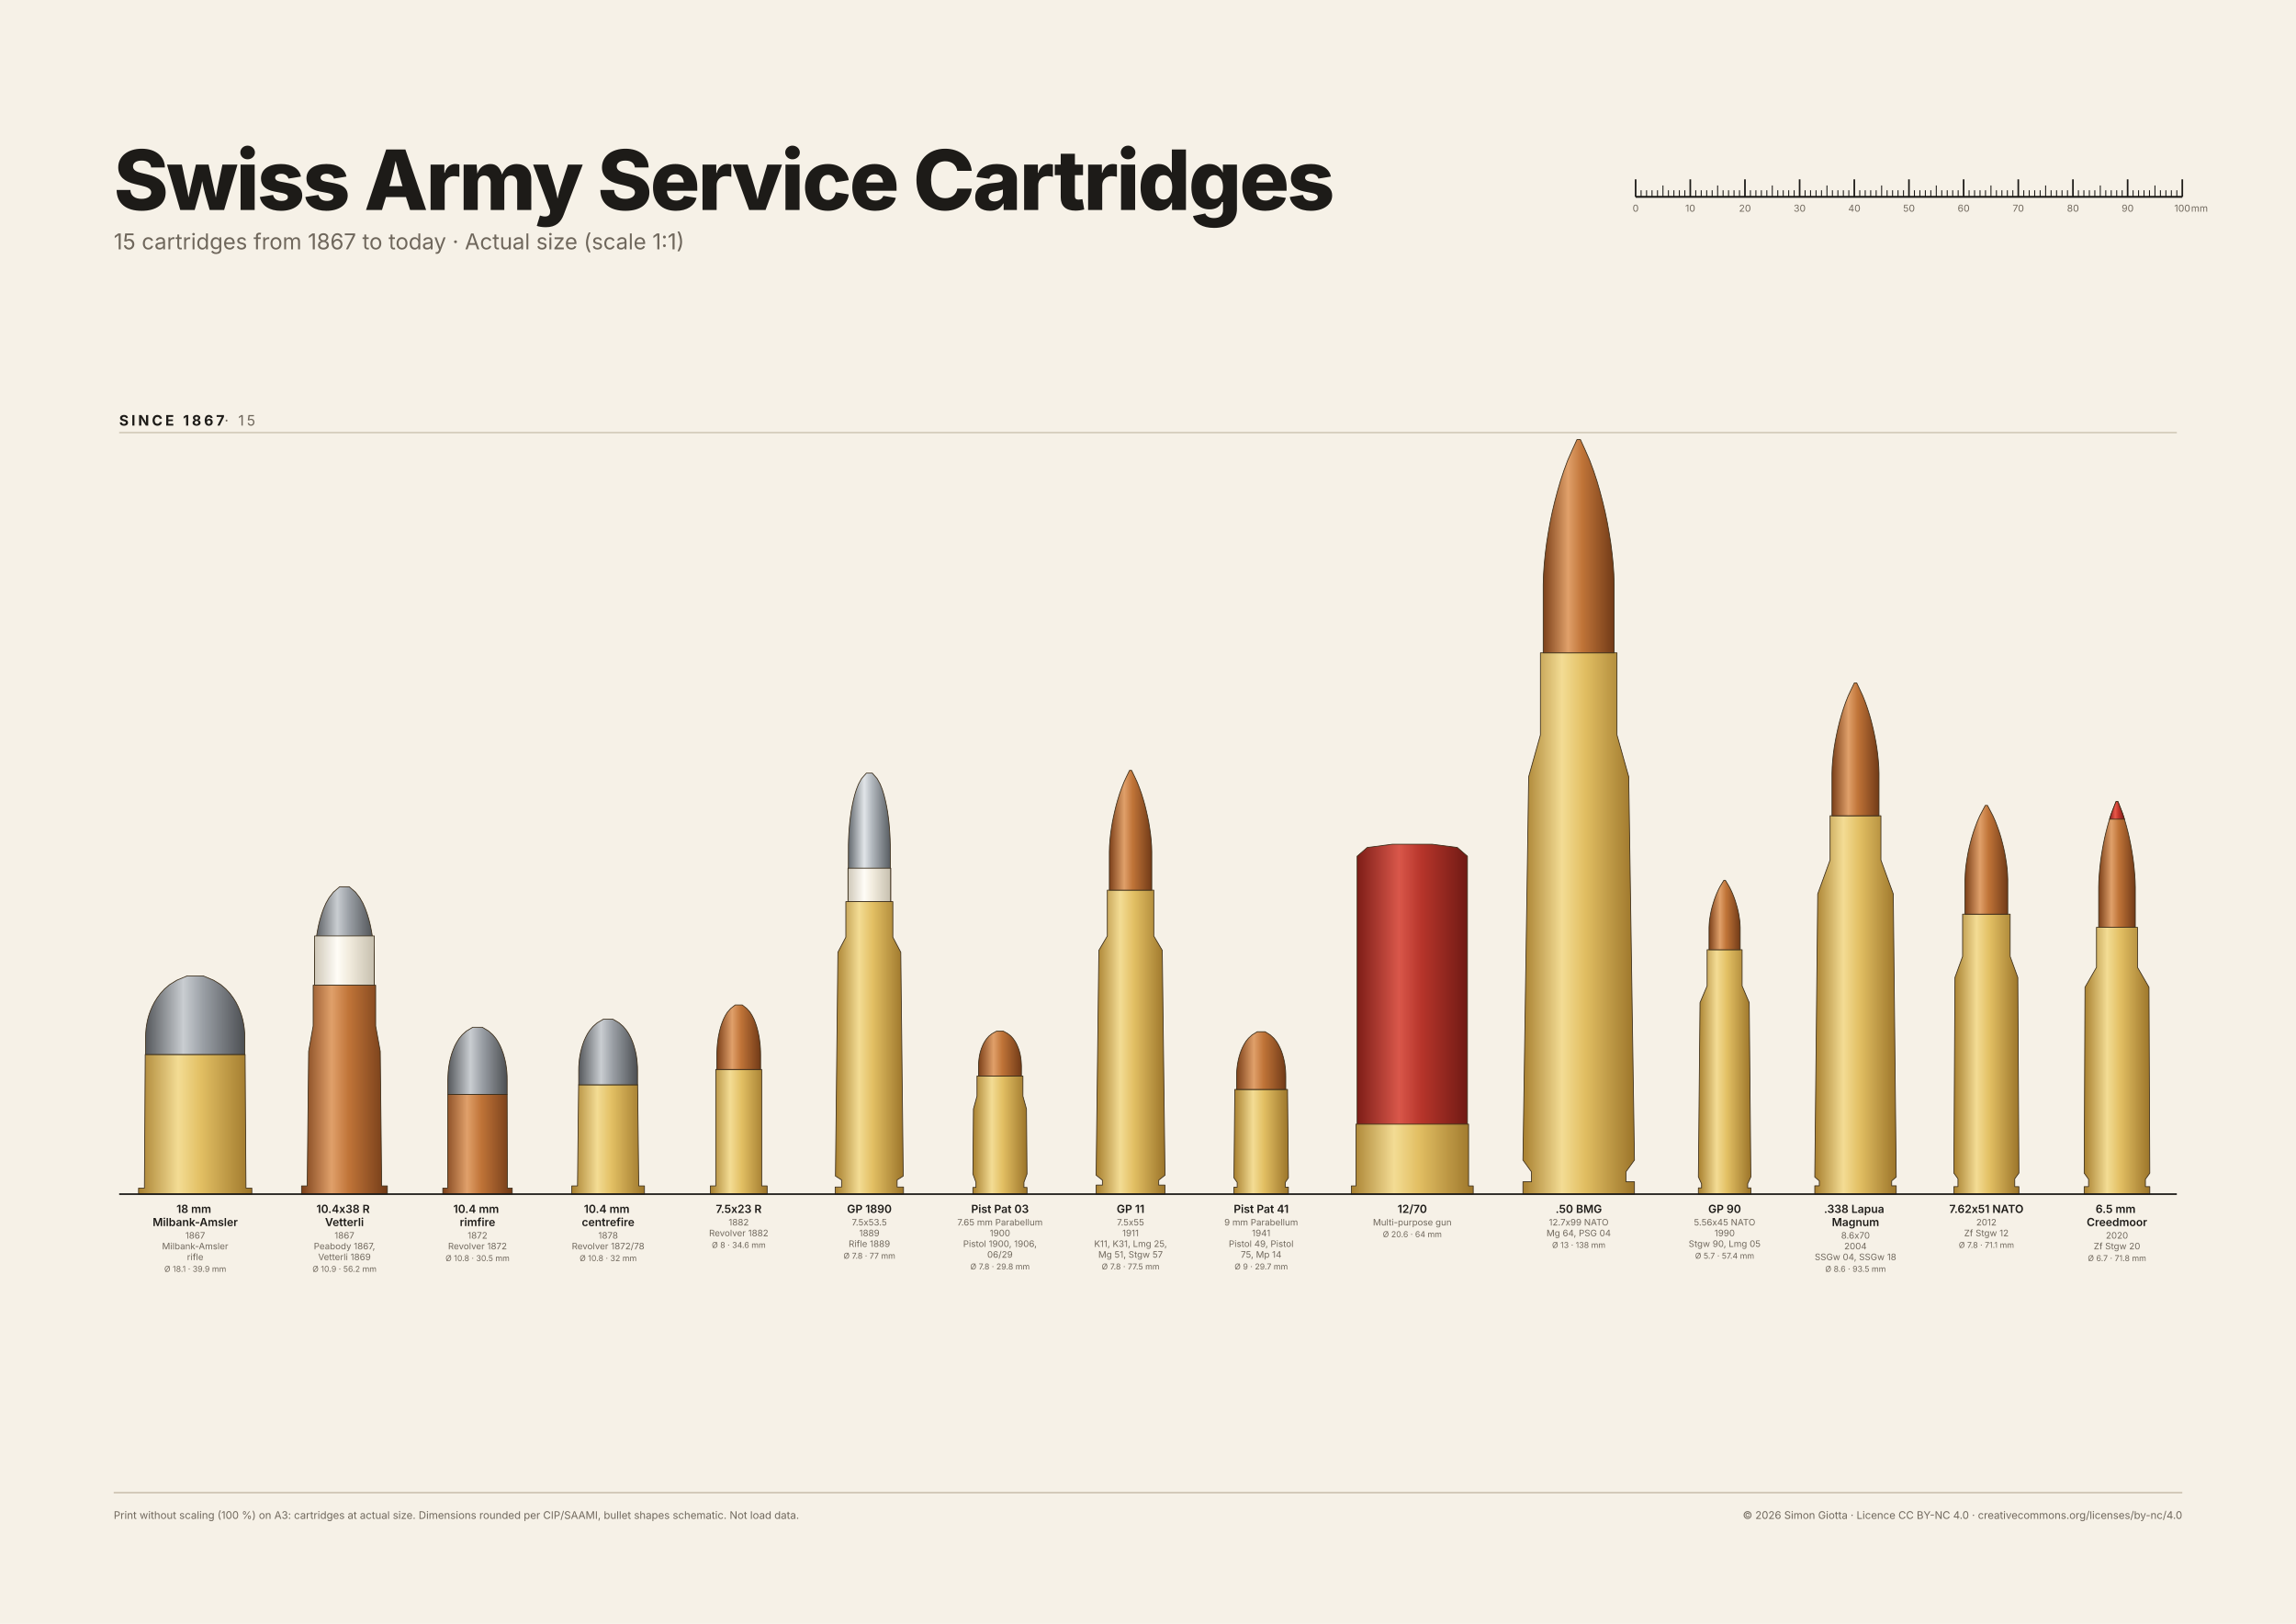
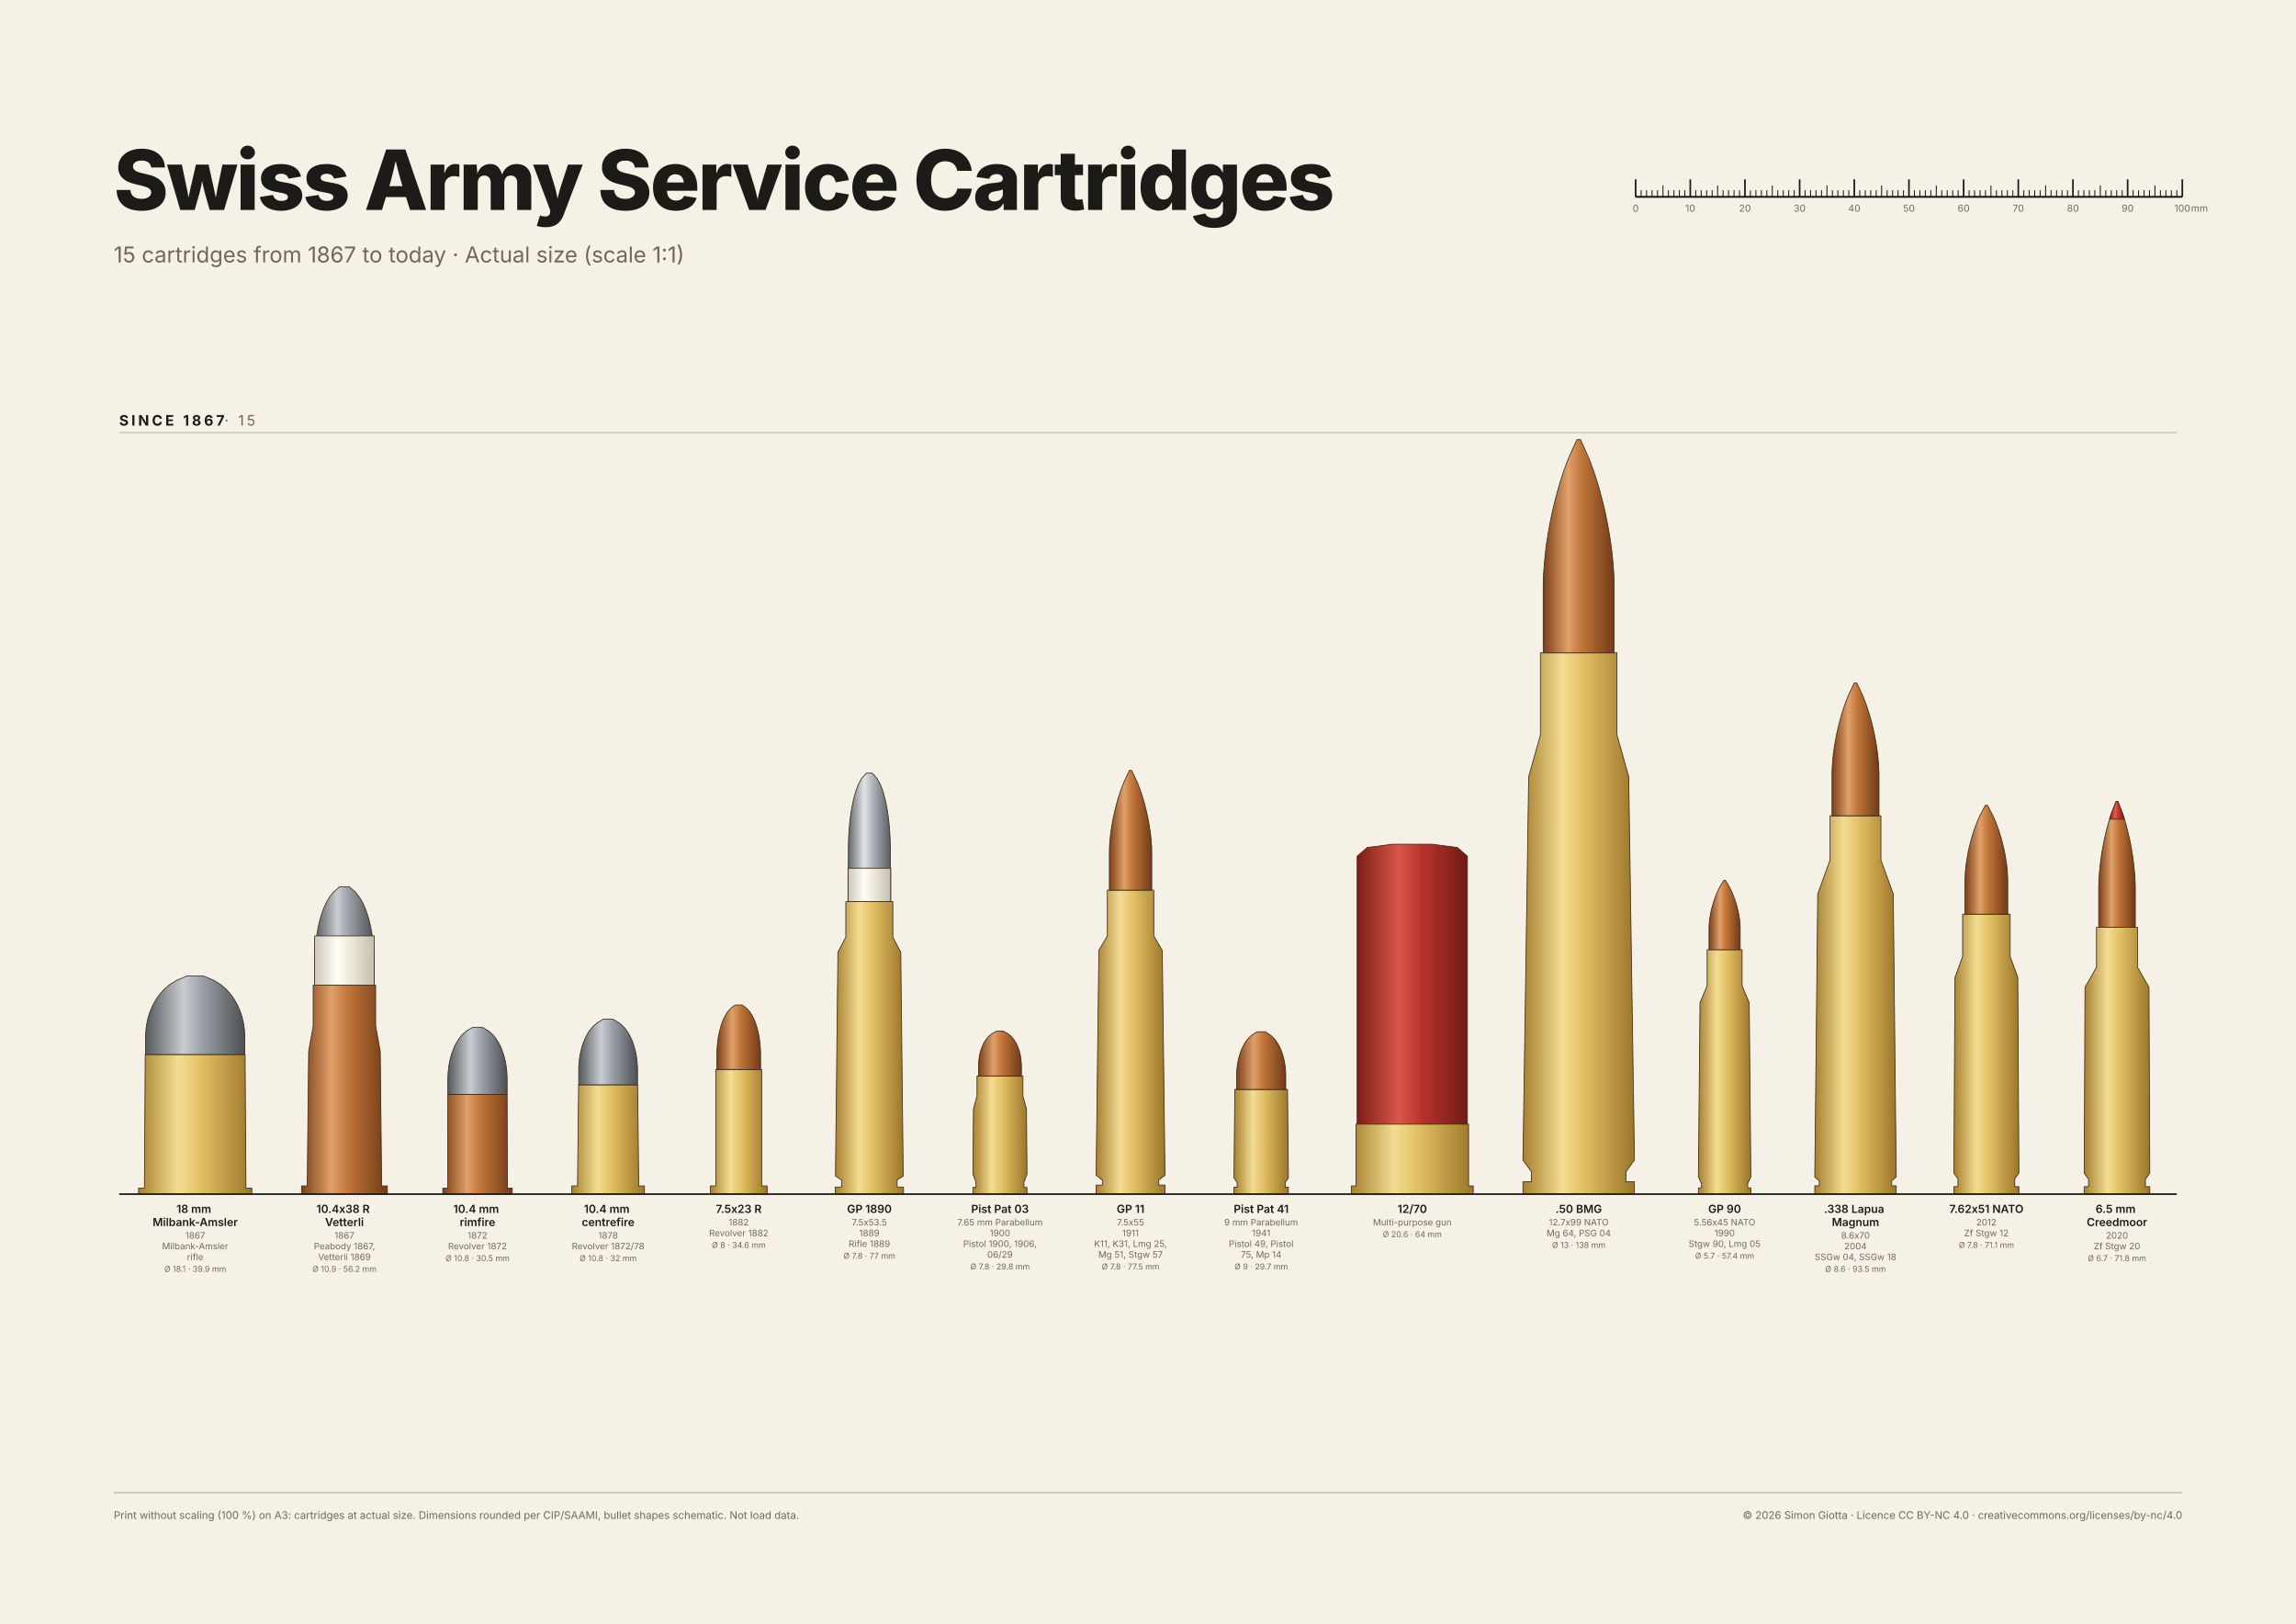
<svg xmlns="http://www.w3.org/2000/svg" width="420mm" height="297mm" viewBox="0 0 420 297" font-family="Inter, 'Helvetica Neue', Arial, sans-serif">
  <defs>
    <linearGradient id="brass" x1="0" x2="1" y1="0" y2="0">
      <stop offset="0" stop-color="#a8802f" />
      <stop offset="0.35" stop-color="#f3dc94" />
      <stop offset="0.55" stop-color="#e2bf63" />
      <stop offset="1" stop-color="#9c752a" />
    </linearGradient>
    <linearGradient id="copper" x1="0" x2="1" y1="0" y2="0">
      <stop offset="0" stop-color="#7c4019" />
      <stop offset="0.35" stop-color="#e0a06a" />
      <stop offset="0.55" stop-color="#c07438" />
      <stop offset="1" stop-color="#713a17" />
    </linearGradient>
    <linearGradient id="lead" x1="0" x2="1" y1="0" y2="0">
      <stop offset="0" stop-color="#55585c" />
      <stop offset="0.38" stop-color="#c9cdd1" />
      <stop offset="0.58" stop-color="#9a9fa5" />
      <stop offset="1" stop-color="#4c4f53" />
    </linearGradient>
    <linearGradient id="steel" x1="0" x2="1" y1="0" y2="0">
      <stop offset="0" stop-color="#5f656b" />
      <stop offset="0.38" stop-color="#e1e5e8" />
      <stop offset="0.58" stop-color="#aeb4ba" />
      <stop offset="1" stop-color="#565b60" />
    </linearGradient>
    <linearGradient id="paper" x1="0" x2="1" y1="0" y2="0">
      <stop offset="0" stop-color="#cfc8b8" />
      <stop offset="0.38" stop-color="#fffdf7" />
      <stop offset="0.58" stop-color="#f1ebdd" />
      <stop offset="1" stop-color="#c6bfae" />
    </linearGradient>
    <linearGradient id="nickel" x1="0" x2="1" y1="0" y2="0">
      <stop offset="0" stop-color="#7d8084" />
      <stop offset="0.38" stop-color="#f2f3f4" />
      <stop offset="0.58" stop-color="#c9ccd0" />
      <stop offset="1" stop-color="#74777b" />
    </linearGradient>
    <linearGradient id="polymer" x1="0" x2="1" y1="0" y2="0">
      <stop offset="0" stop-color="#8a1c1c" />
      <stop offset="0.38" stop-color="#e8584a" />
      <stop offset="0.58" stop-color="#c73a2e" />
      <stop offset="1" stop-color="#7a1818" />
    </linearGradient>
    <linearGradient id="hull" x1="0" x2="1" y1="0" y2="0">
      <stop offset="0" stop-color="#7d1d17" />
      <stop offset="0.38" stop-color="#d9574a" />
      <stop offset="0.58" stop-color="#b7352b" />
      <stop offset="1" stop-color="#701a14" />
    </linearGradient>
  </defs>
  <rect width="420" height="297" fill="#f6f1e7" />
  <text x="20.8" y="38.40" font-size="15.20" font-weight="800" letter-spacing="-0.4" fill="#1d1b18">Swiss Army Service Cartridges</text>
-   <text x="20.8" y="45.60" font-size="4.00" fill="#6f675c">15 cartridges from 1867 to today · Actual size (scale 1:1)</text>
+   <text x="20.8" y="48.00" font-size="4.00" fill="#6f675c">15 cartridges from 1867 to today · Actual size (scale 1:1)</text>
  <g font-size="1.76" fill="#6f675c" text-anchor="middle">
    <line x1="299.2" x2="399.2" y1="36" y2="36" stroke="#1d1b18" stroke-width="0.35" />
    <line x1="299.200" x2="299.200" y1="36" y2="32.800" stroke="#1d1b18" stroke-width="0.3" />
    <text x="299.200" y="38.720">0</text>
    <line x1="300.200" x2="300.200" y1="36" y2="34.800" stroke="#1d1b18" stroke-width="0.18" />
    <line x1="301.200" x2="301.200" y1="36" y2="34.800" stroke="#1d1b18" stroke-width="0.18" />
    <line x1="302.200" x2="302.200" y1="36" y2="34.800" stroke="#1d1b18" stroke-width="0.18" />
    <line x1="303.200" x2="303.200" y1="36" y2="34.800" stroke="#1d1b18" stroke-width="0.18" />
    <line x1="304.200" x2="304.200" y1="36" y2="33.920" stroke="#1d1b18" stroke-width="0.18" />
    <line x1="305.200" x2="305.200" y1="36" y2="34.800" stroke="#1d1b18" stroke-width="0.18" />
    <line x1="306.200" x2="306.200" y1="36" y2="34.800" stroke="#1d1b18" stroke-width="0.18" />
    <line x1="307.200" x2="307.200" y1="36" y2="34.800" stroke="#1d1b18" stroke-width="0.18" />
    <line x1="308.200" x2="308.200" y1="36" y2="34.800" stroke="#1d1b18" stroke-width="0.18" />
    <line x1="309.200" x2="309.200" y1="36" y2="32.800" stroke="#1d1b18" stroke-width="0.3" />
    <text x="309.200" y="38.720">10</text>
    <line x1="310.200" x2="310.200" y1="36" y2="34.800" stroke="#1d1b18" stroke-width="0.18" />
    <line x1="311.200" x2="311.200" y1="36" y2="34.800" stroke="#1d1b18" stroke-width="0.18" />
    <line x1="312.200" x2="312.200" y1="36" y2="34.800" stroke="#1d1b18" stroke-width="0.18" />
    <line x1="313.200" x2="313.200" y1="36" y2="34.800" stroke="#1d1b18" stroke-width="0.18" />
    <line x1="314.200" x2="314.200" y1="36" y2="33.920" stroke="#1d1b18" stroke-width="0.18" />
    <line x1="315.200" x2="315.200" y1="36" y2="34.800" stroke="#1d1b18" stroke-width="0.18" />
    <line x1="316.200" x2="316.200" y1="36" y2="34.800" stroke="#1d1b18" stroke-width="0.18" />
    <line x1="317.200" x2="317.200" y1="36" y2="34.800" stroke="#1d1b18" stroke-width="0.18" />
    <line x1="318.200" x2="318.200" y1="36" y2="34.800" stroke="#1d1b18" stroke-width="0.18" />
    <line x1="319.200" x2="319.200" y1="36" y2="32.800" stroke="#1d1b18" stroke-width="0.3" />
    <text x="319.200" y="38.720">20</text>
    <line x1="320.200" x2="320.200" y1="36" y2="34.800" stroke="#1d1b18" stroke-width="0.18" />
    <line x1="321.200" x2="321.200" y1="36" y2="34.800" stroke="#1d1b18" stroke-width="0.18" />
    <line x1="322.200" x2="322.200" y1="36" y2="34.800" stroke="#1d1b18" stroke-width="0.18" />
    <line x1="323.200" x2="323.200" y1="36" y2="34.800" stroke="#1d1b18" stroke-width="0.18" />
    <line x1="324.200" x2="324.200" y1="36" y2="33.920" stroke="#1d1b18" stroke-width="0.18" />
    <line x1="325.200" x2="325.200" y1="36" y2="34.800" stroke="#1d1b18" stroke-width="0.18" />
    <line x1="326.200" x2="326.200" y1="36" y2="34.800" stroke="#1d1b18" stroke-width="0.18" />
    <line x1="327.200" x2="327.200" y1="36" y2="34.800" stroke="#1d1b18" stroke-width="0.18" />
    <line x1="328.200" x2="328.200" y1="36" y2="34.800" stroke="#1d1b18" stroke-width="0.18" />
    <line x1="329.200" x2="329.200" y1="36" y2="32.800" stroke="#1d1b18" stroke-width="0.3" />
    <text x="329.200" y="38.720">30</text>
    <line x1="330.200" x2="330.200" y1="36" y2="34.800" stroke="#1d1b18" stroke-width="0.18" />
    <line x1="331.200" x2="331.200" y1="36" y2="34.800" stroke="#1d1b18" stroke-width="0.18" />
    <line x1="332.200" x2="332.200" y1="36" y2="34.800" stroke="#1d1b18" stroke-width="0.18" />
    <line x1="333.200" x2="333.200" y1="36" y2="34.800" stroke="#1d1b18" stroke-width="0.18" />
    <line x1="334.200" x2="334.200" y1="36" y2="33.920" stroke="#1d1b18" stroke-width="0.18" />
    <line x1="335.200" x2="335.200" y1="36" y2="34.800" stroke="#1d1b18" stroke-width="0.18" />
    <line x1="336.200" x2="336.200" y1="36" y2="34.800" stroke="#1d1b18" stroke-width="0.18" />
    <line x1="337.200" x2="337.200" y1="36" y2="34.800" stroke="#1d1b18" stroke-width="0.18" />
    <line x1="338.200" x2="338.200" y1="36" y2="34.800" stroke="#1d1b18" stroke-width="0.18" />
    <line x1="339.200" x2="339.200" y1="36" y2="32.800" stroke="#1d1b18" stroke-width="0.3" />
    <text x="339.200" y="38.720">40</text>
    <line x1="340.200" x2="340.200" y1="36" y2="34.800" stroke="#1d1b18" stroke-width="0.18" />
    <line x1="341.200" x2="341.200" y1="36" y2="34.800" stroke="#1d1b18" stroke-width="0.18" />
    <line x1="342.200" x2="342.200" y1="36" y2="34.800" stroke="#1d1b18" stroke-width="0.18" />
    <line x1="343.200" x2="343.200" y1="36" y2="34.800" stroke="#1d1b18" stroke-width="0.18" />
    <line x1="344.200" x2="344.200" y1="36" y2="33.920" stroke="#1d1b18" stroke-width="0.18" />
    <line x1="345.200" x2="345.200" y1="36" y2="34.800" stroke="#1d1b18" stroke-width="0.18" />
    <line x1="346.200" x2="346.200" y1="36" y2="34.800" stroke="#1d1b18" stroke-width="0.18" />
    <line x1="347.200" x2="347.200" y1="36" y2="34.800" stroke="#1d1b18" stroke-width="0.18" />
    <line x1="348.200" x2="348.200" y1="36" y2="34.800" stroke="#1d1b18" stroke-width="0.18" />
    <line x1="349.200" x2="349.200" y1="36" y2="32.800" stroke="#1d1b18" stroke-width="0.3" />
    <text x="349.200" y="38.720">50</text>
    <line x1="350.200" x2="350.200" y1="36" y2="34.800" stroke="#1d1b18" stroke-width="0.18" />
    <line x1="351.200" x2="351.200" y1="36" y2="34.800" stroke="#1d1b18" stroke-width="0.18" />
    <line x1="352.200" x2="352.200" y1="36" y2="34.800" stroke="#1d1b18" stroke-width="0.18" />
    <line x1="353.200" x2="353.200" y1="36" y2="34.800" stroke="#1d1b18" stroke-width="0.18" />
    <line x1="354.200" x2="354.200" y1="36" y2="33.920" stroke="#1d1b18" stroke-width="0.18" />
    <line x1="355.200" x2="355.200" y1="36" y2="34.800" stroke="#1d1b18" stroke-width="0.18" />
    <line x1="356.200" x2="356.200" y1="36" y2="34.800" stroke="#1d1b18" stroke-width="0.18" />
    <line x1="357.200" x2="357.200" y1="36" y2="34.800" stroke="#1d1b18" stroke-width="0.18" />
    <line x1="358.200" x2="358.200" y1="36" y2="34.800" stroke="#1d1b18" stroke-width="0.18" />
    <line x1="359.200" x2="359.200" y1="36" y2="32.800" stroke="#1d1b18" stroke-width="0.3" />
    <text x="359.200" y="38.720">60</text>
    <line x1="360.200" x2="360.200" y1="36" y2="34.800" stroke="#1d1b18" stroke-width="0.18" />
    <line x1="361.200" x2="361.200" y1="36" y2="34.800" stroke="#1d1b18" stroke-width="0.18" />
    <line x1="362.200" x2="362.200" y1="36" y2="34.800" stroke="#1d1b18" stroke-width="0.18" />
    <line x1="363.200" x2="363.200" y1="36" y2="34.800" stroke="#1d1b18" stroke-width="0.18" />
    <line x1="364.200" x2="364.200" y1="36" y2="33.920" stroke="#1d1b18" stroke-width="0.18" />
    <line x1="365.200" x2="365.200" y1="36" y2="34.800" stroke="#1d1b18" stroke-width="0.18" />
    <line x1="366.200" x2="366.200" y1="36" y2="34.800" stroke="#1d1b18" stroke-width="0.18" />
    <line x1="367.200" x2="367.200" y1="36" y2="34.800" stroke="#1d1b18" stroke-width="0.18" />
    <line x1="368.200" x2="368.200" y1="36" y2="34.800" stroke="#1d1b18" stroke-width="0.18" />
    <line x1="369.200" x2="369.200" y1="36" y2="32.800" stroke="#1d1b18" stroke-width="0.3" />
    <text x="369.200" y="38.720">70</text>
    <line x1="370.200" x2="370.200" y1="36" y2="34.800" stroke="#1d1b18" stroke-width="0.18" />
    <line x1="371.200" x2="371.200" y1="36" y2="34.800" stroke="#1d1b18" stroke-width="0.18" />
    <line x1="372.200" x2="372.200" y1="36" y2="34.800" stroke="#1d1b18" stroke-width="0.18" />
    <line x1="373.200" x2="373.200" y1="36" y2="34.800" stroke="#1d1b18" stroke-width="0.18" />
    <line x1="374.200" x2="374.200" y1="36" y2="33.920" stroke="#1d1b18" stroke-width="0.18" />
    <line x1="375.200" x2="375.200" y1="36" y2="34.800" stroke="#1d1b18" stroke-width="0.18" />
    <line x1="376.200" x2="376.200" y1="36" y2="34.800" stroke="#1d1b18" stroke-width="0.18" />
    <line x1="377.200" x2="377.200" y1="36" y2="34.800" stroke="#1d1b18" stroke-width="0.18" />
    <line x1="378.200" x2="378.200" y1="36" y2="34.800" stroke="#1d1b18" stroke-width="0.18" />
    <line x1="379.200" x2="379.200" y1="36" y2="32.800" stroke="#1d1b18" stroke-width="0.3" />
    <text x="379.200" y="38.720">80</text>
    <line x1="380.200" x2="380.200" y1="36" y2="34.800" stroke="#1d1b18" stroke-width="0.18" />
    <line x1="381.200" x2="381.200" y1="36" y2="34.800" stroke="#1d1b18" stroke-width="0.18" />
    <line x1="382.200" x2="382.200" y1="36" y2="34.800" stroke="#1d1b18" stroke-width="0.18" />
    <line x1="383.200" x2="383.200" y1="36" y2="34.800" stroke="#1d1b18" stroke-width="0.18" />
    <line x1="384.200" x2="384.200" y1="36" y2="33.920" stroke="#1d1b18" stroke-width="0.18" />
    <line x1="385.200" x2="385.200" y1="36" y2="34.800" stroke="#1d1b18" stroke-width="0.18" />
    <line x1="386.200" x2="386.200" y1="36" y2="34.800" stroke="#1d1b18" stroke-width="0.18" />
    <line x1="387.200" x2="387.200" y1="36" y2="34.800" stroke="#1d1b18" stroke-width="0.18" />
    <line x1="388.200" x2="388.200" y1="36" y2="34.800" stroke="#1d1b18" stroke-width="0.18" />
    <line x1="389.200" x2="389.200" y1="36" y2="32.800" stroke="#1d1b18" stroke-width="0.3" />
    <text x="389.200" y="38.720">90</text>
    <line x1="390.200" x2="390.200" y1="36" y2="34.800" stroke="#1d1b18" stroke-width="0.18" />
    <line x1="391.200" x2="391.200" y1="36" y2="34.800" stroke="#1d1b18" stroke-width="0.18" />
    <line x1="392.200" x2="392.200" y1="36" y2="34.800" stroke="#1d1b18" stroke-width="0.18" />
    <line x1="393.200" x2="393.200" y1="36" y2="34.800" stroke="#1d1b18" stroke-width="0.18" />
    <line x1="394.200" x2="394.200" y1="36" y2="33.920" stroke="#1d1b18" stroke-width="0.18" />
    <line x1="395.200" x2="395.200" y1="36" y2="34.800" stroke="#1d1b18" stroke-width="0.18" />
    <line x1="396.200" x2="396.200" y1="36" y2="34.800" stroke="#1d1b18" stroke-width="0.18" />
    <line x1="397.200" x2="397.200" y1="36" y2="34.800" stroke="#1d1b18" stroke-width="0.18" />
    <line x1="398.200" x2="398.200" y1="36" y2="34.800" stroke="#1d1b18" stroke-width="0.18" />
    <line x1="399.200" x2="399.200" y1="36" y2="32.800" stroke="#1d1b18" stroke-width="0.3" />
    <text x="399.200" y="38.720">100</text>
    <text x="400.80" y="38.720" text-anchor="start">mm</text>
  </g>
  <g transform="translate(25.346 178.481) scale(1.0)">
    <path d="M20.72 39.92 L20.72 38.82 L19.65 38.82 L19.49 14.38 L1.22 14.38 L1.07 38.82 L0.00 38.82 L0.00 39.92 Z" fill="url(#brass)" stroke="#3a2c18" stroke-width="0.140" stroke-linejoin="round" />
    <path d="M19.43 14.38 L19.43 11.22 L19.41 10.42 L19.34 9.61 L19.22 8.81 L19.06 8.01 L18.84 7.21 L18.56 6.41 L18.22 5.61 L17.81 4.81 L17.31 4.01 L16.71 3.20 L15.97 2.40 L15.03 1.60 L13.73 0.80 L11.81 0.00 L10.36 0.00 L8.91 0.00 L6.99 0.80 L5.69 1.60 L4.75 2.40 L4.01 3.20 L3.41 4.01 L2.91 4.81 L2.50 5.61 L2.16 6.41 L1.88 7.21 L1.66 8.01 L1.50 8.81 L1.38 9.61 L1.31 10.42 L1.29 11.22 L1.29 14.38 Z" fill="url(#lead)" stroke="#3a2c18" stroke-width="0.140" stroke-linejoin="round" />
  </g>
  <text x="35.71" y="221.84" text-anchor="middle" font-size="2.04" font-weight="600" fill="#1d1b18">
    <tspan x="35.71" dy="0.00">18 mm</tspan>
    <tspan x="35.71" dy="2.41">Milbank-Amsler</tspan>
  </text>
  <text x="35.71" y="226.54" text-anchor="middle" font-size="1.64" fill="#6f675c">1867</text>
  <text x="35.71" y="228.50" text-anchor="middle" font-size="1.64" fill="#6f675c">Milbank-Amsler</text>
  <text x="35.71" y="230.47" text-anchor="middle" font-size="1.64" fill="#6f675c">rifle</text>
  <text x="35.71" y="232.62" text-anchor="middle" font-size="1.48" fill="#6f675c" font-variant-numeric="tabular-nums">Ø 18.1 · 39.9 mm</text>
  <g transform="translate(55.158 162.181) scale(1.0)">
    <path d="M15.70 56.22 L15.70 54.72 L14.66 54.72 L14.40 30.11 L13.56 25.47 L13.56 18.01 L2.13 18.01 L2.13 25.47 L1.30 30.11 L1.04 54.72 L0.00 54.72 L0.00 56.22 Z" fill="url(#copper)" stroke="#3a2c18" stroke-width="0.140" stroke-linejoin="round" />
    <path d="M13.31 18.01 L13.31 14.05 L13.30 13.04 L13.25 12.04 L13.18 11.04 L13.08 10.03 L12.95 9.03 L12.78 8.03 L12.58 7.02 L12.33 6.02 L12.03 5.02 L11.67 4.01 L11.23 3.01 L10.66 2.01 L9.88 1.00 L8.72 0.00 L7.85 0.00 L6.98 0.00 L5.82 1.00 L5.04 2.01 L4.47 3.01 L4.03 4.01 L3.67 5.02 L3.37 6.02 L3.12 7.02 L2.92 8.03 L2.75 9.03 L2.62 10.03 L2.52 11.04 L2.45 12.04 L2.40 13.04 L2.39 14.05 L2.39 18.01 Z" fill="url(#lead)" stroke="#3a2c18" stroke-width="0.140" stroke-linejoin="round" />
    <path d="M13.31 18.01 L13.31 9.00 L2.39 9.00 L2.39 18.01 Z" fill="url(#paper)" stroke="#3a2c18" stroke-width="0.140" stroke-linejoin="round" />
  </g>
  <text x="63.01" y="221.84" text-anchor="middle" font-size="2.04" font-weight="600" fill="#1d1b18">
    <tspan x="63.01" dy="0.00">10.4x38 R</tspan>
    <tspan x="63.01" dy="2.41">Vetterli</tspan>
  </text>
  <text x="63.01" y="226.54" text-anchor="middle" font-size="1.64" fill="#6f675c">1867</text>
  <text x="63.01" y="228.50" text-anchor="middle" font-size="1.64" fill="#6f675c">Peabody 1867,</text>
  <text x="63.01" y="230.47" text-anchor="middle" font-size="1.64" fill="#6f675c">Vetterli 1869</text>
  <text x="63.01" y="232.62" text-anchor="middle" font-size="1.48" fill="#6f675c" font-variant-numeric="tabular-nums">Ø 10.9 · 56.2 mm</text>
  <g transform="translate(81.000 187.881) scale(1.0)">
    <path d="M12.70 30.52 L12.70 29.42 L11.82 29.42 L11.77 12.29 L0.92 12.29 L0.88 29.42 L0.00 29.42 L0.00 30.52 Z" fill="url(#copper)" stroke="#3a2c18" stroke-width="0.140" stroke-linejoin="round" />
    <path d="M11.77 12.29 L11.77 9.59 L11.76 8.90 L11.72 8.22 L11.65 7.53 L11.55 6.85 L11.42 6.16 L11.25 5.48 L11.05 4.79 L10.80 4.11 L10.51 3.42 L10.15 2.74 L9.71 2.05 L9.14 1.37 L8.36 0.68 L7.22 0.00 L6.35 0.00 L5.48 0.00 L4.34 0.68 L3.56 1.37 L2.99 2.05 L2.55 2.74 L2.19 3.42 L1.90 4.11 L1.65 4.79 L1.45 5.48 L1.28 6.16 L1.15 6.85 L1.05 7.53 L0.98 8.22 L0.94 8.90 L0.92 9.59 L0.92 12.29 Z" fill="url(#lead)" stroke="#3a2c18" stroke-width="0.140" stroke-linejoin="round" />
  </g>
  <text x="87.35" y="221.84" text-anchor="middle" font-size="2.04" font-weight="600" fill="#1d1b18">
    <tspan x="87.35" dy="0.00">10.4 mm</tspan>
    <tspan x="87.35" dy="2.41">rimfire</tspan>
  </text>
  <text x="87.35" y="226.54" text-anchor="middle" font-size="1.64" fill="#6f675c">1872</text>
  <text x="87.35" y="228.50" text-anchor="middle" font-size="1.64" fill="#6f675c">Revolver 1872</text>
  <text x="87.35" y="230.65" text-anchor="middle" font-size="1.48" fill="#6f675c" font-variant-numeric="tabular-nums">Ø 10.8 · 30.5 mm</text>
  <g transform="translate(104.592 186.401) scale(1.0)">
    <path d="M13.30 32.00 L13.30 30.50 L12.25 30.50 L12.05 12.00 L1.25 12.00 L1.05 30.50 L0.00 30.50 L0.00 32.00 Z" fill="url(#brass)" stroke="#3a2c18" stroke-width="0.140" stroke-linejoin="round" />
    <path d="M12.03 12.00 L12.03 9.36 L12.02 8.69 L11.97 8.02 L11.91 7.35 L11.81 6.69 L11.68 6.02 L11.51 5.35 L11.31 4.68 L11.07 4.01 L10.77 3.34 L10.42 2.67 L9.98 2.01 L9.42 1.34 L8.65 0.67 L7.51 0.00 L6.65 0.00 L5.79 0.00 L4.65 0.67 L3.88 1.34 L3.32 2.01 L2.88 2.67 L2.53 3.34 L2.23 4.01 L1.99 4.68 L1.79 5.35 L1.62 6.02 L1.49 6.69 L1.39 7.35 L1.33 8.02 L1.28 8.69 L1.27 9.36 L1.27 12.00 Z" fill="url(#lead)" stroke="#3a2c18" stroke-width="0.140" stroke-linejoin="round" />
  </g>
  <text x="111.24" y="221.84" text-anchor="middle" font-size="2.04" font-weight="600" fill="#1d1b18">
    <tspan x="111.24" dy="0.00">10.4 mm</tspan>
    <tspan x="111.24" dy="2.41">centrefire</tspan>
  </text>
  <text x="111.24" y="226.54" text-anchor="middle" font-size="1.64" fill="#6f675c">1878</text>
  <text x="111.24" y="228.50" text-anchor="middle" font-size="1.64" fill="#6f675c">Revolver 1872/78</text>
  <text x="111.24" y="230.65" text-anchor="middle" font-size="1.48" fill="#6f675c" font-variant-numeric="tabular-nums">Ø 10.8 · 32 mm</text>
  <g transform="translate(129.934 183.801) scale(1.0)">
    <path d="M10.40 34.60 L10.40 33.10 L9.40 33.10 L9.40 11.80 L1.00 11.80 L1.00 33.10 L0.00 33.10 L0.00 34.60 Z" fill="url(#brass)" stroke="#3a2c18" stroke-width="0.140" stroke-linejoin="round" />
    <path d="M9.20 11.80 L9.20 9.20 L9.19 8.55 L9.16 7.89 L9.11 7.23 L9.03 6.57 L8.94 5.92 L8.81 5.26 L8.66 4.60 L8.48 3.94 L8.26 3.29 L8.00 2.63 L7.67 1.97 L7.26 1.31 L6.68 0.66 L5.84 0.00 L5.20 0.00 L4.56 0.00 L3.72 0.66 L3.14 1.31 L2.73 1.97 L2.40 2.63 L2.14 3.29 L1.92 3.94 L1.74 4.60 L1.59 5.26 L1.46 5.92 L1.37 6.57 L1.29 7.23 L1.24 7.89 L1.21 8.55 L1.20 9.20 L1.20 11.80 Z" fill="url(#copper)" stroke="#3a2c18" stroke-width="0.140" stroke-linejoin="round" />
  </g>
  <text x="135.13" y="221.84" text-anchor="middle" font-size="2.04" font-weight="600" fill="#1d1b18">
    <tspan x="135.13" dy="0.00">7.5x23 R</tspan>
  </text>
  <text x="135.13" y="224.13" text-anchor="middle" font-size="1.64" fill="#6f675c">1882</text>
  <text x="135.13" y="226.10" text-anchor="middle" font-size="1.64" fill="#6f675c">Revolver 1882</text>
  <text x="135.13" y="228.24" text-anchor="middle" font-size="1.48" fill="#6f675c" font-variant-numeric="tabular-nums">Ø 8 · 34.6 mm</text>
  <g transform="translate(152.776 141.401) scale(1.0)">
    <path d="M12.50 77.00 L12.50 75.70 L11.33 75.70 L11.33 74.40 L12.45 73.70 L12.00 32.76 L10.55 30.01 L10.55 23.50 L1.95 23.50 L1.95 30.01 L0.50 32.76 L0.05 73.70 L1.17 74.40 L1.17 75.70 L0.00 75.70 L0.00 77.00 Z" fill="url(#brass)" stroke="#3a2c18" stroke-width="0.140" stroke-linejoin="round" />
    <path d="M10.15 23.50 L10.15 17.39 L10.09 17.39 L10.08 13.09 L10.05 12.09 L10.00 11.08 L9.93 10.07 L9.84 9.06 L9.72 8.06 L9.58 7.05 L9.40 6.04 L9.19 5.04 L8.94 4.03 L8.63 3.02 L8.23 2.01 L7.68 1.01 L6.79 0.00 L6.25 0.00 L5.71 0.00 L4.82 1.01 L4.27 2.01 L3.87 3.02 L3.56 4.03 L3.31 5.04 L3.10 6.04 L2.92 7.05 L2.78 8.06 L2.66 9.06 L2.57 10.07 L2.50 11.08 L2.45 12.09 L2.42 13.09 L2.41 17.39 L2.35 17.39 L2.35 23.50 Z" fill="url(#steel)" stroke="#3a2c18" stroke-width="0.140" stroke-linejoin="round" />
    <path d="M10.15 23.50 L10.15 17.39 L2.35 17.39 L2.35 23.50 Z" fill="url(#paper)" stroke="#3a2c18" stroke-width="0.140" stroke-linejoin="round" />
  </g>
  <text x="159.03" y="221.84" text-anchor="middle" font-size="2.04" font-weight="600" fill="#1d1b18">
    <tspan x="159.03" dy="0.00">GP 1890</tspan>
  </text>
  <text x="159.03" y="224.13" text-anchor="middle" font-size="1.64" fill="#6f675c">7.5x53.5</text>
  <text x="159.03" y="226.10" text-anchor="middle" font-size="1.64" fill="#6f675c">1889</text>
  <text x="159.03" y="228.06" text-anchor="middle" font-size="1.64" fill="#6f675c">Rifle 1889</text>
  <text x="159.03" y="230.21" text-anchor="middle" font-size="1.48" fill="#6f675c" font-variant-numeric="tabular-nums">Ø 7.8 · 77 mm</text>
  <g transform="translate(177.968 188.601) scale(1.0)">
    <path d="M9.90 29.80 L9.90 28.58 L9.34 28.58 L9.34 27.63 L9.90 26.11 L9.80 14.22 L9.15 11.88 L9.15 8.20 L0.75 8.20 L0.75 11.88 L0.10 14.22 L0.00 26.11 L0.56 27.63 L0.56 28.58 L0.00 28.58 L0.00 29.80 Z" fill="url(#brass)" stroke="#3a2c18" stroke-width="0.140" stroke-linejoin="round" />
    <path d="M8.88 8.20 L8.88 6.40 L8.86 5.94 L8.83 5.48 L8.78 5.03 L8.71 4.57 L8.62 4.11 L8.50 3.65 L8.35 3.20 L8.17 2.74 L7.96 2.28 L7.70 1.83 L7.38 1.37 L6.97 0.91 L6.41 0.46 L5.58 0.00 L4.95 0.00 L4.32 0.00 L3.49 0.46 L2.93 0.91 L2.52 1.37 L2.20 1.83 L1.94 2.28 L1.73 2.74 L1.55 3.20 L1.40 3.65 L1.28 4.11 L1.19 4.57 L1.12 5.03 L1.07 5.48 L1.04 5.94 L1.03 6.40 L1.03 8.20 Z" fill="url(#copper)" stroke="#3a2c18" stroke-width="0.140" stroke-linejoin="round" />
  </g>
  <text x="182.92" y="221.84" text-anchor="middle" font-size="2.04" font-weight="600" fill="#1d1b18">
    <tspan x="182.92" dy="0.00">Pist Pat 03</tspan>
  </text>
  <text x="182.92" y="224.13" text-anchor="middle" font-size="1.64" fill="#6f675c">7.65 mm Parabellum</text>
  <text x="182.92" y="226.10" text-anchor="middle" font-size="1.64" fill="#6f675c">1900</text>
  <text x="182.92" y="228.06" text-anchor="middle" font-size="1.64" fill="#6f675c">Pistol 1900, 1906,</text>
  <text x="182.92" y="230.03" text-anchor="middle" font-size="1.64" fill="#6f675c">06/29</text>
  <text x="182.92" y="232.18" text-anchor="middle" font-size="1.48" fill="#6f675c" font-variant-numeric="tabular-nums">Ø 7.8 · 29.8 mm</text>
  <g transform="translate(200.510 140.901) scale(1.0)">
    <path d="M12.60 77.50 L12.60 75.85 L11.45 75.85 L11.45 74.94 L12.60 74.04 L12.10 32.92 L10.55 30.29 L10.55 21.90 L2.05 21.90 L2.05 30.29 L0.50 32.92 L0.00 74.04 L1.15 74.94 L1.15 75.85 L0.00 75.85 L0.00 77.50 Z" fill="url(#brass)" stroke="#3a2c18" stroke-width="0.140" stroke-linejoin="round" />
    <path d="M10.18 21.90 L10.18 14.89 L10.15 13.83 L10.07 12.76 L9.96 11.70 L9.81 10.64 L9.64 9.57 L9.43 8.51 L9.19 7.45 L8.93 6.38 L8.63 5.32 L8.30 4.25 L7.92 3.19 L7.50 2.13 L7.00 1.06 L6.49 0.00 L6.30 0.00 L6.11 0.00 L5.60 1.06 L5.10 2.13 L4.68 3.19 L4.30 4.25 L3.97 5.32 L3.67 6.38 L3.41 7.45 L3.17 8.51 L2.96 9.57 L2.79 10.64 L2.64 11.70 L2.53 12.76 L2.45 13.83 L2.42 14.89 L2.42 21.90 Z" fill="url(#copper)" stroke="#3a2c18" stroke-width="0.140" stroke-linejoin="round" />
  </g>
  <text x="206.81" y="221.84" text-anchor="middle" font-size="2.04" font-weight="600" fill="#1d1b18">
    <tspan x="206.81" dy="0.00">GP 11</tspan>
  </text>
  <text x="206.81" y="224.13" text-anchor="middle" font-size="1.64" fill="#6f675c">7.5x55</text>
  <text x="206.81" y="226.10" text-anchor="middle" font-size="1.64" fill="#6f675c">1911</text>
  <text x="206.81" y="228.06" text-anchor="middle" font-size="1.64" fill="#6f675c">K11, K31, Lmg 25,</text>
  <text x="206.81" y="230.03" text-anchor="middle" font-size="1.64" fill="#6f675c">Mg 51, Stgw 57</text>
  <text x="206.81" y="232.18" text-anchor="middle" font-size="1.48" fill="#6f675c" font-variant-numeric="tabular-nums">Ø 7.8 · 77.5 mm</text>
  <g transform="translate(225.722 188.701) scale(1.0)">
    <path d="M9.96 29.70 L9.96 28.43 L9.38 28.43 L9.38 27.56 L9.96 26.72 L9.80 10.55 L0.16 10.55 L0.00 26.72 L0.59 27.56 L0.59 28.43 L0.00 28.43 L0.00 29.70 Z" fill="url(#brass)" stroke="#3a2c18" stroke-width="0.140" stroke-linejoin="round" />
    <path d="M9.48 10.55 L9.48 8.23 L9.47 7.64 L9.44 7.05 L9.38 6.47 L9.30 5.88 L9.19 5.29 L9.05 4.70 L8.88 4.11 L8.68 3.53 L8.43 2.94 L8.13 2.35 L7.77 1.76 L7.30 1.18 L6.65 0.59 L5.70 0.00 L4.98 0.00 L4.26 0.00 L3.31 0.59 L2.66 1.18 L2.19 1.76 L1.83 2.35 L1.53 2.94 L1.28 3.53 L1.08 4.11 L0.91 4.70 L0.77 5.29 L0.66 5.88 L0.58 6.47 L0.52 7.05 L0.49 7.64 L0.48 8.23 L0.48 10.55 Z" fill="url(#copper)" stroke="#3a2c18" stroke-width="0.140" stroke-linejoin="round" />
  </g>
  <text x="230.70" y="221.84" text-anchor="middle" font-size="2.04" font-weight="600" fill="#1d1b18">
    <tspan x="230.70" dy="0.00">Pist Pat 41</tspan>
  </text>
  <text x="230.70" y="224.13" text-anchor="middle" font-size="1.64" fill="#6f675c">9 mm Parabellum</text>
  <text x="230.70" y="226.10" text-anchor="middle" font-size="1.64" fill="#6f675c">1941</text>
  <text x="230.70" y="228.06" text-anchor="middle" font-size="1.64" fill="#6f675c">Pistol 49, Pistol</text>
  <text x="230.70" y="230.03" text-anchor="middle" font-size="1.64" fill="#6f675c">75, Mp 14</text>
  <text x="230.70" y="232.18" text-anchor="middle" font-size="1.48" fill="#6f675c" font-variant-numeric="tabular-nums">Ø 9 · 29.7 mm</text>
  <g transform="translate(247.194 154.401) scale(1.0)">
    <path d="M21.24 62.50 L21.24 2.20 L19.39 0.60 L14.76 0.00 L7.54 0.00 L2.91 0.60 L1.06 2.20 L1.06 62.50 Z" fill="url(#hull)" stroke="#3a2c18" stroke-width="0.140" stroke-linejoin="round" />
    <path d="M22.30 64.00 L22.30 62.50 L21.45 62.50 L21.45 51.20 L0.85 51.20 L0.85 62.50 L0.00 62.50 L0.00 64.00 Z" fill="url(#brass)" stroke="#3a2c18" stroke-width="0.140" stroke-linejoin="round" />
  </g>
  <text x="258.34" y="221.84" text-anchor="middle" font-size="2.04" font-weight="600" fill="#1d1b18">
    <tspan x="258.34" dy="0.00">12/70</tspan>
  </text>
  <text x="258.34" y="224.13" text-anchor="middle" font-size="1.64" fill="#6f675c">Multi-purpose gun</text>
  <text x="258.34" y="226.27" text-anchor="middle" font-size="1.48" fill="#6f675c" font-variant-numeric="tabular-nums">Ø 20.6 · 64 mm</text>
  <g transform="translate(278.586 80.401) scale(1.0)">
    <path d="M20.40 138.00 L20.40 135.74 L18.84 135.74 L18.84 133.92 L20.40 131.77 L19.35 61.66 L17.20 54.01 L17.20 39.00 L3.20 39.00 L3.20 54.01 L1.05 61.66 L0.00 131.77 L1.56 133.92 L1.56 135.74 L0.00 135.74 L0.00 138.00 Z" fill="url(#brass)" stroke="#3a2c18" stroke-width="0.140" stroke-linejoin="round" />
    <path d="M16.69 39.00 L16.69 26.52 L16.63 24.63 L16.50 22.73 L16.31 20.84 L16.07 18.94 L15.77 17.05 L15.43 15.15 L15.04 13.26 L14.59 11.37 L14.09 9.47 L13.54 7.58 L12.91 5.68 L12.21 3.79 L11.38 1.89 L10.52 0.00 L10.20 0.00 L9.88 0.00 L9.02 1.89 L8.19 3.79 L7.49 5.68 L6.86 7.58 L6.31 9.47 L5.81 11.37 L5.36 13.26 L4.97 15.15 L4.63 17.05 L4.33 18.94 L4.09 20.84 L3.90 22.73 L3.77 24.63 L3.71 26.52 L3.71 39.00 Z" fill="url(#copper)" stroke="#3a2c18" stroke-width="0.140" stroke-linejoin="round" />
  </g>
  <text x="288.79" y="221.84" text-anchor="middle" font-size="2.04" font-weight="600" fill="#1d1b18">
    <tspan x="288.79" dy="0.00">.50 BMG</tspan>
  </text>
  <text x="288.79" y="224.13" text-anchor="middle" font-size="1.64" fill="#6f675c">12.7x99 NATO</text>
  <text x="288.79" y="226.10" text-anchor="middle" font-size="1.64" fill="#6f675c">Mg 64, PSG 04</text>
  <text x="288.79" y="228.24" text-anchor="middle" font-size="1.48" fill="#6f675c" font-variant-numeric="tabular-nums">Ø 13 · 138 mm</text>
  <g transform="translate(310.678 161.001) scale(1.0)">
    <path d="M9.60 57.40 L9.60 56.26 L9.02 56.26 L9.02 55.50 L9.60 54.25 L9.30 22.38 L8.00 19.32 L8.00 12.70 L1.60 12.70 L1.60 19.32 L0.30 22.38 L0.00 54.25 L0.58 55.50 L0.58 56.26 L0.00 56.26 L0.00 57.40 Z" fill="url(#brass)" stroke="#3a2c18" stroke-width="0.140" stroke-linejoin="round" />
    <path d="M7.65 12.70 L7.65 8.64 L7.62 8.02 L7.57 7.40 L7.48 6.79 L7.38 6.17 L7.25 5.55 L7.10 4.93 L6.92 4.32 L6.73 3.70 L6.51 3.08 L6.27 2.47 L5.99 1.85 L5.68 1.23 L5.32 0.62 L4.94 0.00 L4.80 0.00 L4.66 0.00 L4.28 0.62 L3.92 1.23 L3.61 1.85 L3.33 2.47 L3.09 3.08 L2.87 3.70 L2.68 4.32 L2.50 4.93 L2.35 5.55 L2.22 6.17 L2.12 6.79 L2.03 7.40 L1.98 8.02 L1.95 8.64 L1.95 12.70 Z" fill="url(#copper)" stroke="#3a2c18" stroke-width="0.140" stroke-linejoin="round" />
  </g>
  <text x="315.48" y="221.84" text-anchor="middle" font-size="2.04" font-weight="600" fill="#1d1b18">
    <tspan x="315.48" dy="0.00">GP 90</tspan>
  </text>
  <text x="315.48" y="224.13" text-anchor="middle" font-size="1.64" fill="#6f675c">5.56x45 NATO</text>
  <text x="315.48" y="226.10" text-anchor="middle" font-size="1.64" fill="#6f675c">1990</text>
  <text x="315.48" y="228.06" text-anchor="middle" font-size="1.64" fill="#6f675c">Stgw 90, Lmg 05</text>
  <text x="315.48" y="230.21" text-anchor="middle" font-size="1.48" fill="#6f675c" font-variant-numeric="tabular-nums">Ø 5.7 · 57.4 mm</text>
  <g transform="translate(331.970 124.901) scale(1.0)">
    <path d="M14.90 93.50 L14.90 91.98 L14.07 91.98 L14.07 91.07 L14.90 90.38 L14.36 38.60 L12.10 32.39 L12.10 24.30 L2.80 24.30 L2.80 32.39 L0.54 38.60 L0.00 90.38 L0.83 91.07 L0.83 91.98 L0.00 91.98 L0.00 93.50 Z" fill="url(#brass)" stroke="#3a2c18" stroke-width="0.140" stroke-linejoin="round" />
    <path d="M11.75 24.30 L11.75 16.52 L11.71 15.34 L11.62 14.16 L11.50 12.98 L11.34 11.80 L11.14 10.62 L10.91 9.44 L10.65 8.26 L10.36 7.08 L10.03 5.90 L9.66 4.72 L9.25 3.54 L8.78 2.36 L8.23 1.18 L7.67 0.00 L7.45 0.00 L7.24 0.00 L6.67 1.18 L6.12 2.36 L5.65 3.54 L5.24 4.72 L4.87 5.90 L4.54 7.08 L4.25 8.26 L3.99 9.44 L3.76 10.62 L3.56 11.80 L3.40 12.98 L3.28 14.16 L3.19 15.34 L3.15 16.52 L3.15 24.30 Z" fill="url(#copper)" stroke="#3a2c18" stroke-width="0.140" stroke-linejoin="round" />
  </g>
  <text x="339.42" y="221.84" text-anchor="middle" font-size="2.04" font-weight="600" fill="#1d1b18">
    <tspan x="339.42" dy="0.00">.338 Lapua</tspan>
    <tspan x="339.42" dy="2.41">Magnum</tspan>
  </text>
  <text x="339.42" y="226.54" text-anchor="middle" font-size="1.64" fill="#6f675c">8.6x70</text>
  <text x="339.42" y="228.50" text-anchor="middle" font-size="1.64" fill="#6f675c">2004</text>
  <text x="339.42" y="230.47" text-anchor="middle" font-size="1.64" fill="#6f675c">SSGw 04, SSGw 18</text>
  <text x="339.42" y="232.62" text-anchor="middle" font-size="1.48" fill="#6f675c" font-variant-numeric="tabular-nums">Ø 8.6 · 93.5 mm</text>
  <g transform="translate(357.412 147.301) scale(1.0)">
    <path d="M11.90 71.10 L11.90 69.73 L11.14 69.73 L11.14 68.29 L11.90 67.25 L11.70 31.48 L10.30 27.63 L10.30 19.90 L1.60 19.90 L1.60 27.63 L0.20 31.48 L0.00 67.25 L0.75 68.29 L0.75 69.73 L0.00 69.73 L0.00 71.10 Z" fill="url(#brass)" stroke="#3a2c18" stroke-width="0.140" stroke-linejoin="round" />
    <path d="M9.86 19.90 L9.86 13.53 L9.82 12.57 L9.75 11.60 L9.63 10.63 L9.48 9.67 L9.31 8.70 L9.10 7.73 L8.86 6.77 L8.60 5.80 L8.30 4.83 L7.96 3.87 L7.59 2.90 L7.16 1.93 L6.66 0.97 L6.15 0.00 L5.95 0.00 L5.75 0.00 L5.24 0.97 L4.74 1.93 L4.31 2.90 L3.94 3.87 L3.60 4.83 L3.30 5.80 L3.04 6.77 L2.80 7.73 L2.59 8.70 L2.42 9.67 L2.27 10.63 L2.15 11.60 L2.08 12.57 L2.04 13.53 L2.04 19.90 Z" fill="url(#copper)" stroke="#3a2c18" stroke-width="0.140" stroke-linejoin="round" />
  </g>
  <text x="363.36" y="221.84" text-anchor="middle" font-size="2.04" font-weight="600" fill="#1d1b18">
    <tspan x="363.36" dy="0.00">7.62x51 NATO</tspan>
  </text>
  <text x="363.36" y="224.13" text-anchor="middle" font-size="1.64" fill="#6f675c">2012</text>
  <text x="363.36" y="226.10" text-anchor="middle" font-size="1.64" fill="#6f675c">Zf Stgw 12</text>
  <text x="363.36" y="228.24" text-anchor="middle" font-size="1.48" fill="#6f675c" font-variant-numeric="tabular-nums">Ø 7.8 · 71.1 mm</text>
  <g transform="translate(381.254 146.601) scale(1.0)">
    <path d="M12.00 71.80 L12.00 70.43 L11.20 70.43 L11.20 69.07 L12.00 67.96 L11.85 33.96 L9.75 30.32 L9.75 23.00 L2.25 23.00 L2.25 30.32 L0.15 33.96 L0.00 67.96 L0.80 69.07 L0.80 70.43 L0.00 70.43 L0.00 71.80 Z" fill="url(#brass)" stroke="#3a2c18" stroke-width="0.140" stroke-linejoin="round" />
    <path d="M9.35 23.00 L9.35 15.64 L9.32 14.52 L9.25 13.41 L9.15 12.29 L9.03 11.17 L8.88 10.05 L8.70 8.94 L8.50 7.82 L8.27 6.70 L8.01 5.59 L7.72 4.47 L7.40 3.35 L7.04 2.23 L6.61 1.12 L6.17 0.00 L6.00 0.00 L5.83 0.00 L5.39 1.12 L4.96 2.23 L4.60 3.35 L4.28 4.47 L3.99 5.59 L3.73 6.70 L3.50 7.82 L3.30 8.94 L3.12 10.05 L2.97 11.17 L2.85 12.29 L2.75 13.41 L2.68 14.52 L2.65 15.64 L2.65 23.00 Z" fill="url(#copper)" stroke="#3a2c18" stroke-width="0.140" stroke-linejoin="round" />
    <path d="M7.36 3.22 L7.04 2.23 L6.61 1.12 L6.17 0.00 L6.00 0.00 L5.83 0.00 L5.39 1.12 L4.96 2.23 L4.64 3.22 Z" fill="url(#polymer)" stroke="#3a2c18" stroke-width="0.140" stroke-linejoin="round" />
  </g>
  <text x="387.25" y="221.84" text-anchor="middle" font-size="2.04" font-weight="600" fill="#1d1b18">
    <tspan x="387.25" dy="0.00">6.5 mm</tspan>
    <tspan x="387.25" dy="2.41">Creedmoor</tspan>
  </text>
  <text x="387.25" y="226.54" text-anchor="middle" font-size="1.64" fill="#6f675c">2020</text>
  <text x="387.25" y="228.50" text-anchor="middle" font-size="1.64" fill="#6f675c">Zf Stgw 20</text>
  <text x="387.25" y="230.65" text-anchor="middle" font-size="1.48" fill="#6f675c" font-variant-numeric="tabular-nums">Ø 6.7 · 71.8 mm</text>
  <text x="21.80" y="77.84" font-size="2.64" font-weight="700" letter-spacing="0.5" fill="#1d1b18">SINCE 1867<tspan fill="#6f675c" font-weight="400"> · 15</tspan>
  </text>
  <line x1="21.80" x2="398.20" y1="79.12" y2="79.12" stroke="#cfc5b3" stroke-width="0.25" />
  <line x1="21.80" x2="398.20" y1="218.40" y2="218.40" stroke="#1d1b18" stroke-width="0.3" />
  <line x1="20.8" x2="399.2" y1="273.00" y2="273.00" stroke="#cfc5b3" stroke-width="0.3" />
  <text x="20.8" y="277.80" font-size="1.92" fill="#6f675c">Print without scaling (100 %) on A3: cartridges at actual size. Dimensions rounded per CIP/SAAMI, bullet shapes schematic. Not load data.</text>
  <text x="399.2" y="277.80" font-size="1.92" fill="#6f675c" text-anchor="end">© 2026 Simon Giotta · Licence CC BY-NC 4.0 · creativecommons.org/licenses/by-nc/4.0</text>
</svg>
